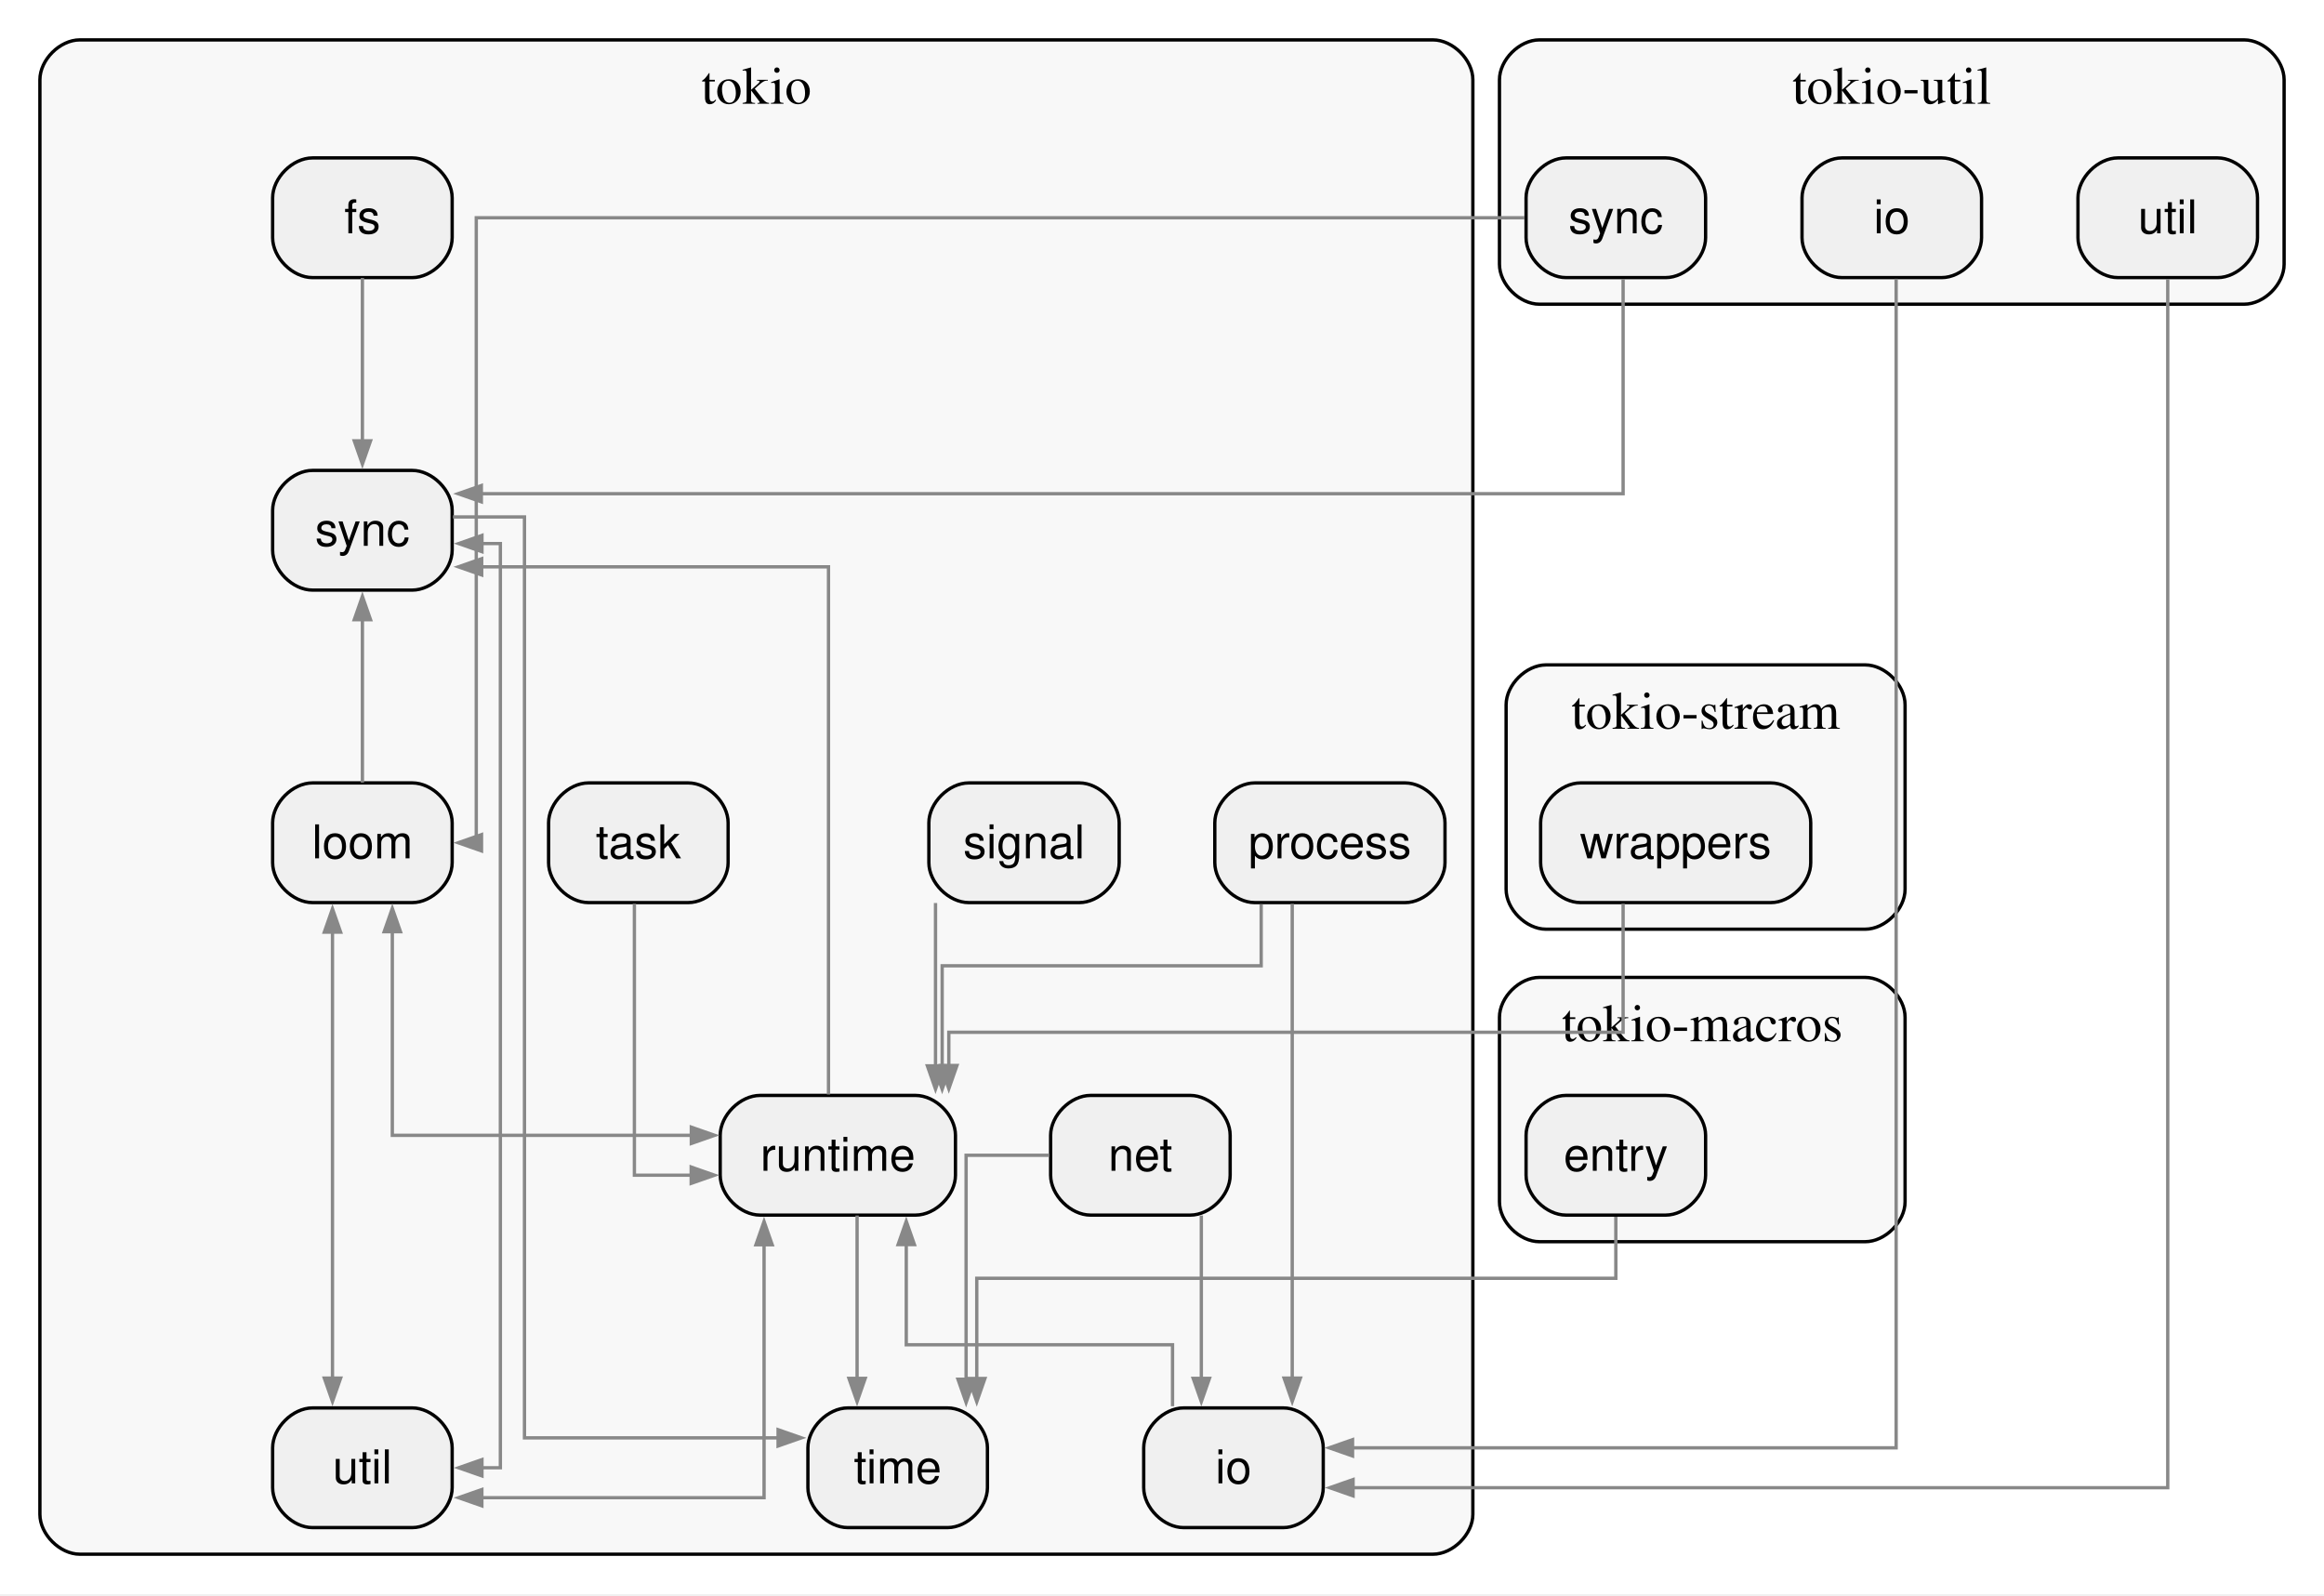
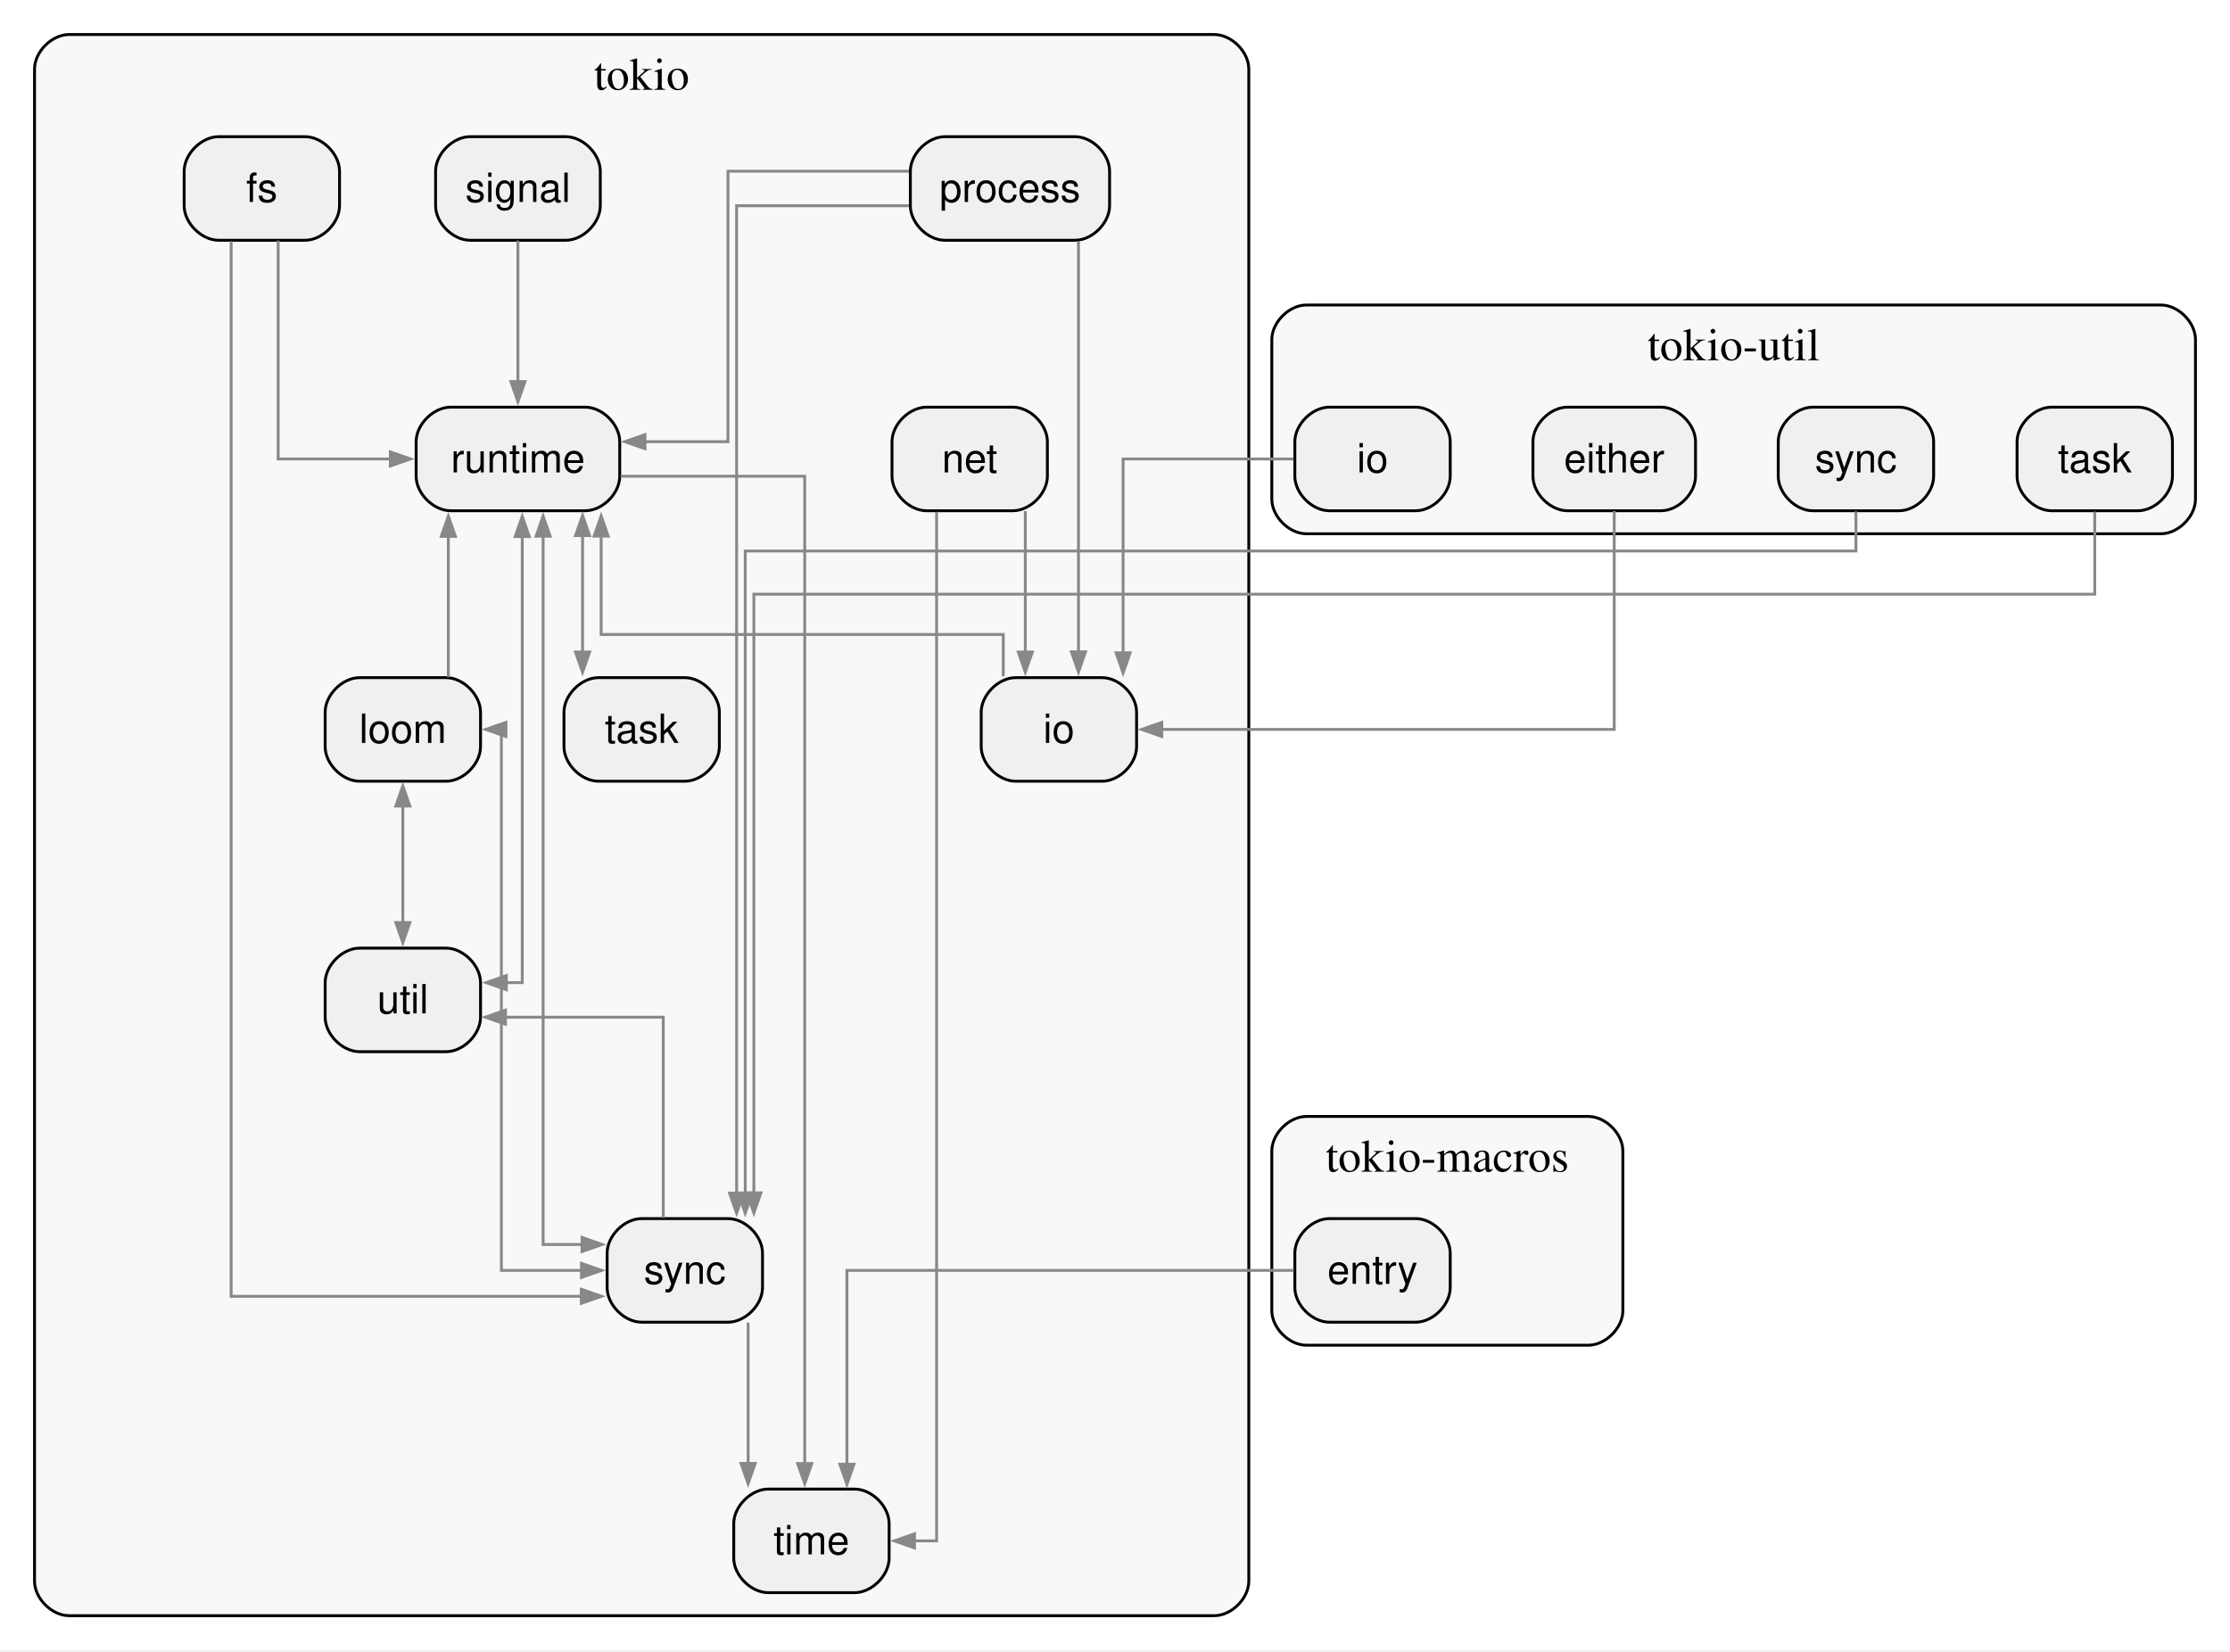
- <svg xmlns="http://www.w3.org/2000/svg" width="699pt" height="480pt" viewBox="0.00 0.00 699.00 480.00">
-   <g id="graph0" class="graph" transform="scale(1 1) rotate(0) translate(4 475.5)">
-     <polygon fill="white" stroke="none" points="-4,4 -4,-475.5 695,-475.5 695,4 -4,4" />
+ <svg xmlns="http://www.w3.org/2000/svg" width="775pt" height="574pt" viewBox="0.00 0.00 775.00 574.00">
+   <g id="graph0" class="graph" transform="scale(1 1) rotate(0) translate(4 569.5)">
+     <polygon fill="white" stroke="none" points="-4,4 -4,-569.5 771,-569.5 771,4 -4,4" />
    <g id="clust1" class="cluster">
-       <path fill="#f8f8f8" stroke="black" d="M20,-8C20,-8 427,-8 427,-8 433,-8 439,-14 439,-20 439,-20 439,-451.5 439,-451.5 439,-457.5 433,-463.5 427,-463.5 427,-463.5 20,-463.5 20,-463.5 14,-463.5 8,-457.5 8,-451.5 8,-451.5 8,-20 8,-20 8,-14 14,-8 20,-8" />
-       <text xml:space="preserve" text-anchor="middle" x="223.5" y="-444.3" font-family="Times,serif" font-size="16.00">tokio</text>
+       <path fill="#f8f8f8" stroke="black" d="M20,-8C20,-8 418,-8 418,-8 424,-8 430,-14 430,-20 430,-20 430,-545.5 430,-545.5 430,-551.5 424,-557.5 418,-557.5 418,-557.5 20,-557.5 20,-557.5 14,-557.5 8,-551.5 8,-545.5 8,-545.5 8,-20 8,-20 8,-14 14,-8 20,-8" />
+       <text xml:space="preserve" text-anchor="middle" x="219" y="-538.3" font-family="Times,serif" font-size="16.00">tokio</text>
    </g>
    <g id="clust2" class="cluster">
-       <path fill="#f8f8f8" stroke="black" d="M459,-102C459,-102 557,-102 557,-102 563,-102 569,-108 569,-114 569,-114 569,-169.5 569,-169.5 569,-175.5 563,-181.5 557,-181.5 557,-181.5 459,-181.5 459,-181.5 453,-181.5 447,-175.5 447,-169.5 447,-169.5 447,-114 447,-114 447,-108 453,-102 459,-102" />
-       <text xml:space="preserve" text-anchor="middle" x="508" y="-162.3" font-family="Times,serif" font-size="16.00">tokio-macros</text>
+       <path fill="#f8f8f8" stroke="black" d="M450,-102C450,-102 548,-102 548,-102 554,-102 560,-108 560,-114 560,-114 560,-169.5 560,-169.5 560,-175.5 554,-181.5 548,-181.5 548,-181.5 450,-181.5 450,-181.5 444,-181.5 438,-175.5 438,-169.5 438,-169.5 438,-114 438,-114 438,-108 444,-102 450,-102" />
+       <text xml:space="preserve" text-anchor="middle" x="499" y="-162.3" font-family="Times,serif" font-size="16.00">tokio-macros</text>
    </g>
    <g id="clust3" class="cluster">
-       <path fill="#f8f8f8" stroke="black" d="M461,-196C461,-196 557,-196 557,-196 563,-196 569,-202 569,-208 569,-208 569,-263.5 569,-263.5 569,-269.5 563,-275.5 557,-275.5 557,-275.5 461,-275.5 461,-275.5 455,-275.5 449,-269.5 449,-263.5 449,-263.5 449,-208 449,-208 449,-202 455,-196 461,-196" />
-       <text xml:space="preserve" text-anchor="middle" x="509" y="-256.3" font-family="Times,serif" font-size="16.00">tokio-stream</text>
-     </g>
-     <g id="clust4" class="cluster">
-       <path fill="#f8f8f8" stroke="black" d="M459,-384C459,-384 671,-384 671,-384 677,-384 683,-390 683,-396 683,-396 683,-451.5 683,-451.5 683,-457.5 677,-463.5 671,-463.5 671,-463.5 459,-463.5 459,-463.5 453,-463.5 447,-457.5 447,-451.5 447,-451.5 447,-396 447,-396 447,-390 453,-384 459,-384" />
-       <text xml:space="preserve" text-anchor="middle" x="565" y="-444.3" font-family="Times,serif" font-size="16.00">tokio-util</text>
+       <path fill="#f8f8f8" stroke="black" d="M450,-384C450,-384 747,-384 747,-384 753,-384 759,-390 759,-396 759,-396 759,-451.5 759,-451.5 759,-457.5 753,-463.5 747,-463.5 747,-463.5 450,-463.5 450,-463.5 444,-463.5 438,-457.5 438,-451.5 438,-451.5 438,-396 438,-396 438,-390 444,-384 450,-384" />
+       <text xml:space="preserve" text-anchor="middle" x="598.5" y="-444.3" font-family="Times,serif" font-size="16.00">tokio-util</text>
    </g>
    <g id="node1" class="node">
-       <path fill="#f0f0f0" stroke="black" d="M120,-428C120,-428 90,-428 90,-428 84,-428 78,-422 78,-416 78,-416 78,-404 78,-404 78,-398 84,-392 90,-392 90,-392 120,-392 120,-392 126,-392 132,-398 132,-404 132,-404 132,-416 132,-416 132,-422 126,-428 120,-428" />
-       <text xml:space="preserve" text-anchor="middle" x="105" y="-405.32" font-family="Helvetica,sans-Serif" font-size="14.00">fs</text>
+       <path fill="#f0f0f0" stroke="black" d="M102,-522C102,-522 72,-522 72,-522 66,-522 60,-516 60,-510 60,-510 60,-498 60,-498 60,-492 66,-486 72,-486 72,-486 102,-486 102,-486 108,-486 114,-492 114,-498 114,-498 114,-510 114,-510 114,-516 108,-522 102,-522" />
+       <text xml:space="preserve" text-anchor="middle" x="87" y="-499.32" font-family="Helvetica,sans-Serif" font-size="14.00">fs</text>
+     </g>
+     <g id="node6" class="node">
+       <path fill="#f0f0f0" stroke="black" d="M199.38,-428C199.38,-428 152.62,-428 152.62,-428 146.62,-428 140.62,-422 140.62,-416 140.62,-416 140.62,-404 140.62,-404 140.62,-398 146.62,-392 152.62,-392 152.62,-392 199.38,-392 199.38,-392 205.38,-392 211.38,-398 211.38,-404 211.38,-404 211.38,-416 211.38,-416 211.38,-422 205.38,-428 199.38,-428" />
+       <text xml:space="preserve" text-anchor="middle" x="176" y="-405.32" font-family="Helvetica,sans-Serif" font-size="14.00">runtime</text>
+     </g>
+     <g id="edge1" class="edge">
+       <path fill="none" stroke="#888888" d="M92.67,-485.88C92.67,-458.56 92.67,-410 92.67,-410 92.67,-410 131.66,-410 131.66,-410" />
+       <polygon fill="#888888" stroke="#888888" points="131.66,-412.45 138.66,-410 131.66,-407.55 131.66,-412.45" />
    </g>
    <g id="node8" class="node">
-       <path fill="#f0f0f0" stroke="black" d="M120,-334C120,-334 90,-334 90,-334 84,-334 78,-328 78,-322 78,-322 78,-310 78,-310 78,-304 84,-298 90,-298 90,-298 120,-298 120,-298 126,-298 132,-304 132,-310 132,-310 132,-322 132,-322 132,-328 126,-334 120,-334" />
-       <text xml:space="preserve" text-anchor="middle" x="105" y="-311.32" font-family="Helvetica,sans-Serif" font-size="14.00">sync</text>
+       <path fill="#f0f0f0" stroke="black" d="M249,-146C249,-146 219,-146 219,-146 213,-146 207,-140 207,-134 207,-134 207,-122 207,-122 207,-116 213,-110 219,-110 219,-110 249,-110 249,-110 255,-110 261,-116 261,-122 261,-122 261,-134 261,-134 261,-140 255,-146 249,-146" />
+       <text xml:space="preserve" text-anchor="middle" x="234" y="-123.33" font-family="Helvetica,sans-Serif" font-size="14.00">sync</text>
    </g>
-     <g id="edge1" class="edge">
-       <path fill="none" stroke="#888888" d="M105,-391.88C105,-391.88 105,-342.9 105,-342.9" />
-       <polygon fill="#888888" stroke="#888888" points="107.45,-342.9 105,-335.9 102.55,-342.9 107.45,-342.9" />
+     <g id="edge2" class="edge">
+       <path fill="none" stroke="#888888" d="M76.33,-485.69C76.33,-409.18 76.33,-119 76.33,-119 76.33,-119 198.02,-119 198.02,-119" />
+       <polygon fill="#888888" stroke="#888888" points="198.02,-121.45 205.02,-119 198.02,-116.55 198.02,-121.45" />
    </g>
    <g id="node2" class="node">
-       <path fill="#f0f0f0" stroke="black" d="M382,-52C382,-52 352,-52 352,-52 346,-52 340,-46 340,-40 340,-40 340,-28 340,-28 340,-22 346,-16 352,-16 352,-16 382,-16 382,-16 388,-16 394,-22 394,-28 394,-28 394,-40 394,-40 394,-46 388,-52 382,-52" />
-       <text xml:space="preserve" text-anchor="middle" x="367" y="-29.32" font-family="Helvetica,sans-Serif" font-size="14.00">io</text>
+       <path fill="#f0f0f0" stroke="black" d="M379,-334C379,-334 349,-334 349,-334 343,-334 337,-328 337,-322 337,-322 337,-310 337,-310 337,-304 343,-298 349,-298 349,-298 379,-298 379,-298 385,-298 391,-304 391,-310 391,-310 391,-322 391,-322 391,-328 385,-334 379,-334" />
+       <text xml:space="preserve" text-anchor="middle" x="364" y="-311.32" font-family="Helvetica,sans-Serif" font-size="14.00">io</text>
    </g>
-     <g id="node6" class="node">
-       <path fill="#f0f0f0" stroke="black" d="M271.38,-146C271.38,-146 224.62,-146 224.62,-146 218.62,-146 212.62,-140 212.62,-134 212.62,-134 212.62,-122 212.62,-122 212.62,-116 218.62,-110 224.62,-110 224.62,-110 271.38,-110 271.38,-110 277.38,-110 283.38,-116 283.38,-122 283.38,-122 283.38,-134 283.38,-134 283.38,-140 277.38,-146 271.38,-146" />
-       <text xml:space="preserve" text-anchor="middle" x="248" y="-123.33" font-family="Helvetica,sans-Serif" font-size="14.00">runtime</text>
-     </g>
-     <g id="edge2" class="edge">
-       <path fill="none" stroke="#888888" d="M348.67,-52.5C348.67,-61.75 348.67,-71 348.67,-71 348.67,-71 268.58,-71 268.58,-71 268.58,-71 268.58,-101.14 268.58,-101.14" />
-       <polygon fill="#888888" stroke="#888888" points="266.13,-101.14 268.58,-108.14 271.03,-101.14 266.13,-101.14" />
+     <g id="edge3" class="edge">
+       <path fill="none" stroke="#888888" d="M344.67,-334.43C344.67,-341.99 344.67,-349 344.67,-349 344.67,-349 204.92,-349 204.92,-349 204.92,-349 204.92,-383.18 204.92,-383.18" />
+       <polygon fill="#888888" stroke="#888888" points="202.47,-383.18 204.92,-390.18 207.37,-383.18 202.47,-383.18" />
    </g>
    <g id="node3" class="node">
-       <path fill="#f0f0f0" stroke="black" d="M120,-240C120,-240 90,-240 90,-240 84,-240 78,-234 78,-228 78,-228 78,-216 78,-216 78,-210 84,-204 90,-204 90,-204 120,-204 120,-204 126,-204 132,-210 132,-216 132,-216 132,-228 132,-228 132,-234 126,-240 120,-240" />
-       <text xml:space="preserve" text-anchor="middle" x="105" y="-217.32" font-family="Helvetica,sans-Serif" font-size="14.00">loom</text>
-     </g>
-     <g id="edge3" class="edge">
-       <path fill="none" stroke="#888888" d="M114,-195.25C114,-195.25 114,-134 114,-134 114,-134 203.93,-134 203.93,-134" />
-       <polygon fill="#888888" stroke="#888888" points="111.55,-195.25 114,-202.25 116.45,-195.25 111.55,-195.25" />
-       <polygon fill="#888888" stroke="#888888" points="203.93,-136.45 210.93,-134 203.93,-131.55 203.93,-136.45" />
+       <path fill="#f0f0f0" stroke="black" d="M151,-334C151,-334 121,-334 121,-334 115,-334 109,-328 109,-322 109,-322 109,-310 109,-310 109,-304 115,-298 121,-298 121,-298 151,-298 151,-298 157,-298 163,-304 163,-310 163,-310 163,-322 163,-322 163,-328 157,-334 151,-334" />
+       <text xml:space="preserve" text-anchor="middle" x="136" y="-311.32" font-family="Helvetica,sans-Serif" font-size="14.00">loom</text>
    </g>
    <g id="edge4" class="edge">
-       <path fill="none" stroke="#888888" d="M105,-240.12C105,-240.12 105,-289.1 105,-289.1" />
-       <polygon fill="#888888" stroke="#888888" points="102.55,-289.1 105,-296.1 107.45,-289.1 102.55,-289.1" />
+       <path fill="none" stroke="#888888" d="M151.81,-334.12C151.81,-334.12 151.81,-383.1 151.81,-383.1" />
+       <polygon fill="#888888" stroke="#888888" points="149.36,-383.1 151.81,-390.1 154.26,-383.1 149.36,-383.1" />
+     </g>
+     <g id="edge5" class="edge">
+       <path fill="none" stroke="#888888" d="M169.56,-316C169.56,-316 170.25,-316 170.25,-316 170.25,-316 170.25,-128 170.25,-128 170.25,-128 198.08,-128 198.08,-128" />
+       <polygon fill="#888888" stroke="#888888" points="171.83,-313.55 164.83,-316 171.83,-318.45 171.83,-313.55" />
+       <polygon fill="#888888" stroke="#888888" points="198.08,-130.45 205.08,-128 198.08,-125.55 198.08,-130.45" />
    </g>
    <g id="node11" class="node">
-       <path fill="#f0f0f0" stroke="black" d="M120,-52C120,-52 90,-52 90,-52 84,-52 78,-46 78,-40 78,-40 78,-28 78,-28 78,-22 84,-16 90,-16 90,-16 120,-16 120,-16 126,-16 132,-22 132,-28 132,-28 132,-40 132,-40 132,-46 126,-52 120,-52" />
-       <text xml:space="preserve" text-anchor="middle" x="105" y="-29.32" font-family="Helvetica,sans-Serif" font-size="14.00">util</text>
+       <path fill="#f0f0f0" stroke="black" d="M151,-240C151,-240 121,-240 121,-240 115,-240 109,-234 109,-228 109,-228 109,-216 109,-216 109,-210 115,-204 121,-204 121,-204 151,-204 151,-204 157,-204 163,-210 163,-216 163,-216 163,-228 163,-228 163,-234 157,-240 151,-240" />
+       <text xml:space="preserve" text-anchor="middle" x="136" y="-217.32" font-family="Helvetica,sans-Serif" font-size="14.00">util</text>
    </g>
-     <g id="edge5" class="edge">
-       <path fill="none" stroke="#888888" d="M96,-195.12C96,-195.12 96,-60.96 96,-60.96" />
-       <polygon fill="#888888" stroke="#888888" points="93.55,-195.12 96,-202.12 98.45,-195.12 93.55,-195.12" />
-       <polygon fill="#888888" stroke="#888888" points="98.45,-60.96 96,-53.96 93.55,-60.96 98.45,-60.96" />
+     <g id="edge6" class="edge">
+       <path fill="none" stroke="#888888" d="M136,-289.36C136,-289.36 136,-248.9 136,-248.9" />
+       <polygon fill="#888888" stroke="#888888" points="133.55,-289.36 136,-296.36 138.45,-289.36 133.55,-289.36" />
+       <polygon fill="#888888" stroke="#888888" points="138.45,-248.9 136,-241.9 133.55,-248.9 138.45,-248.9" />
    </g>
    <g id="node4" class="node">
-       <path fill="#f0f0f0" stroke="black" d="M354,-146C354,-146 324,-146 324,-146 318,-146 312,-140 312,-134 312,-134 312,-122 312,-122 312,-116 318,-110 324,-110 324,-110 354,-110 354,-110 360,-110 366,-116 366,-122 366,-122 366,-134 366,-134 366,-140 360,-146 354,-146" />
-       <text xml:space="preserve" text-anchor="middle" x="339" y="-123.33" font-family="Helvetica,sans-Serif" font-size="14.00">net</text>
+       <path fill="#f0f0f0" stroke="black" d="M348,-428C348,-428 318,-428 318,-428 312,-428 306,-422 306,-416 306,-416 306,-404 306,-404 306,-398 312,-392 318,-392 318,-392 348,-392 348,-392 354,-392 360,-398 360,-404 360,-404 360,-416 360,-416 360,-422 354,-428 348,-428" />
+       <text xml:space="preserve" text-anchor="middle" x="333" y="-405.32" font-family="Helvetica,sans-Serif" font-size="14.00">net</text>
+     </g>
+     <g id="edge8" class="edge">
+       <path fill="none" stroke="#888888" d="M352.33,-391.88C352.33,-391.88 352.33,-342.9 352.33,-342.9" />
+       <polygon fill="#888888" stroke="#888888" points="354.78,-342.9 352.33,-335.9 349.88,-342.9 354.78,-342.9" />
+     </g>
+     <g id="node10" class="node">
+       <path fill="#f0f0f0" stroke="black" d="M293,-52C293,-52 263,-52 263,-52 257,-52 251,-46 251,-40 251,-40 251,-28 251,-28 251,-22 257,-16 263,-16 263,-16 293,-16 293,-16 299,-16 305,-22 305,-28 305,-28 305,-40 305,-40 305,-46 299,-52 293,-52" />
+       <text xml:space="preserve" text-anchor="middle" x="278" y="-29.32" font-family="Helvetica,sans-Serif" font-size="14.00">time</text>
+     </g>
+     <g id="edge9" class="edge">
+       <path fill="none" stroke="#888888" d="M321.5,-391.61C321.5,-316.12 321.5,-34 321.5,-34 321.5,-34 313.82,-34 313.82,-34" />
+       <polygon fill="#888888" stroke="#888888" points="313.82,-31.55 306.82,-34 313.82,-36.45 313.82,-31.55" />
+     </g>
+     <g id="node5" class="node">
+       <path fill="#f0f0f0" stroke="black" d="M369.62,-522C369.62,-522 324.38,-522 324.38,-522 318.38,-522 312.38,-516 312.38,-510 312.38,-510 312.38,-498 312.38,-498 312.38,-492 318.38,-486 324.38,-486 324.38,-486 369.62,-486 369.62,-486 375.62,-486 381.62,-492 381.62,-498 381.62,-498 381.62,-510 381.62,-510 381.62,-516 375.62,-522 369.62,-522" />
+       <text xml:space="preserve" text-anchor="middle" x="347" y="-499.32" font-family="Helvetica,sans-Serif" font-size="14.00">process</text>
+     </g>
+     <g id="edge10" class="edge">
+       <path fill="none" stroke="#888888" d="M370.81,-485.63C370.81,-485.63 370.81,-342.96 370.81,-342.96" />
+       <polygon fill="#888888" stroke="#888888" points="373.26,-342.96 370.81,-335.96 368.36,-342.96 373.26,-342.96" />
+     </g>
+     <g id="edge11" class="edge">
+       <path fill="none" stroke="#888888" d="M311.9,-510C283.78,-510 249,-510 249,-510 249,-510 249,-416 249,-416 249,-416 220.16,-416 220.16,-416" />
+       <polygon fill="#888888" stroke="#888888" points="220.16,-413.55 213.16,-416 220.16,-418.45 220.16,-413.55" />
+     </g>
+     <g id="edge12" class="edge">
+       <path fill="none" stroke="#888888" d="M311.9,-498C284.83,-498 252,-498 252,-498 252,-498 252,-154.86 252,-154.86" />
+       <polygon fill="#888888" stroke="#888888" points="254.45,-154.86 252,-147.86 249.55,-154.86 254.45,-154.86" />
+     </g>
+     <g id="edge15" class="edge">
+       <path fill="none" stroke="#888888" d="M184.75,-383.15C184.75,-383.15 184.75,-137 184.75,-137 184.75,-137 198.27,-137 198.27,-137" />
+       <polygon fill="#888888" stroke="#888888" points="182.3,-383.15 184.75,-390.15 187.2,-383.15 182.3,-383.15" />
+       <polygon fill="#888888" stroke="#888888" points="198.27,-139.45 205.27,-137 198.27,-134.55 198.27,-139.45" />
+     </g>
+     <g id="node9" class="node">
+       <path fill="#f0f0f0" stroke="black" d="M234,-334C234,-334 204,-334 204,-334 198,-334 192,-328 192,-322 192,-322 192,-310 192,-310 192,-304 198,-298 204,-298 204,-298 234,-298 234,-298 240,-298 246,-304 246,-310 246,-310 246,-322 246,-322 246,-328 240,-334 234,-334" />
+       <text xml:space="preserve" text-anchor="middle" x="219" y="-311.32" font-family="Helvetica,sans-Serif" font-size="14.00">task</text>
+     </g>
+     <g id="edge16" class="edge">
+       <path fill="none" stroke="#888888" d="M198.46,-383.36C198.46,-383.36 198.46,-342.9 198.46,-342.9" />
+       <polygon fill="#888888" stroke="#888888" points="196.01,-383.36 198.46,-390.36 200.91,-383.36 196.01,-383.36" />
+       <polygon fill="#888888" stroke="#888888" points="200.91,-342.9 198.46,-335.9 196.01,-342.9 200.91,-342.9" />
+     </g>
+     <g id="edge17" class="edge">
+       <path fill="none" stroke="#888888" d="M211.7,-404C240.3,-404 275.67,-404 275.67,-404 275.67,-404 275.67,-60.86 275.67,-60.86" />
+       <polygon fill="#888888" stroke="#888888" points="278.12,-60.86 275.67,-53.86 273.22,-60.86 278.12,-60.86" />
+     </g>
+     <g id="edge18" class="edge">
+       <path fill="none" stroke="#888888" d="M177.5,-383.03C177.5,-383.03 177.5,-228 177.5,-228 177.5,-228 171.96,-228 171.96,-228" />
+       <polygon fill="#888888" stroke="#888888" points="175.05,-383.03 177.5,-390.03 179.95,-383.03 175.05,-383.03" />
+       <polygon fill="#888888" stroke="#888888" points="171.96,-225.55 164.96,-228 171.96,-230.45 171.96,-225.55" />
+     </g>
+     <g id="node7" class="node">
+       <path fill="#f0f0f0" stroke="black" d="M192.62,-522C192.62,-522 159.38,-522 159.38,-522 153.38,-522 147.38,-516 147.38,-510 147.38,-510 147.38,-498 147.38,-498 147.38,-492 153.38,-486 159.38,-486 159.38,-486 192.62,-486 192.62,-486 198.62,-486 204.62,-492 204.62,-498 204.62,-498 204.62,-510 204.62,-510 204.62,-516 198.62,-522 192.62,-522" />
+       <text xml:space="preserve" text-anchor="middle" x="176" y="-499.32" font-family="Helvetica,sans-Serif" font-size="14.00">signal</text>
+     </g>
+     <g id="edge19" class="edge">
+       <path fill="none" stroke="#888888" d="M176,-485.88C176,-485.88 176,-436.9 176,-436.9" />
+       <polygon fill="#888888" stroke="#888888" points="178.45,-436.9 176,-429.9 173.55,-436.9 178.45,-436.9" />
+     </g>
+     <g id="edge22" class="edge">
+       <path fill="none" stroke="#888888" d="M256,-109.88C256,-109.88 256,-60.9 256,-60.9" />
+       <polygon fill="#888888" stroke="#888888" points="258.45,-60.9 256,-53.9 253.55,-60.9 258.45,-60.9" />
+     </g>
+     <g id="edge23" class="edge">
+       <path fill="none" stroke="#888888" d="M226.5,-146.23C226.5,-172.01 226.5,-216 226.5,-216 226.5,-216 171.67,-216 171.67,-216" />
+       <polygon fill="#888888" stroke="#888888" points="171.67,-213.55 164.67,-216 171.67,-218.45 171.67,-213.55" />
+     </g>
+     <g id="node12" class="node">
+       <path fill="#f0f0f0" stroke="black" d="M488,-146C488,-146 458,-146 458,-146 452,-146 446,-140 446,-134 446,-134 446,-122 446,-122 446,-116 452,-110 458,-110 458,-110 488,-110 488,-110 494,-110 500,-116 500,-122 500,-122 500,-134 500,-134 500,-140 494,-146 488,-146" />
+       <text xml:space="preserve" text-anchor="middle" x="473" y="-123.33" font-family="Helvetica,sans-Serif" font-size="14.00">entry</text>
    </g>
    <g id="edge7" class="edge">
-       <path fill="none" stroke="#888888" d="M357.33,-109.88C357.33,-109.88 357.33,-60.9 357.33,-60.9" />
-       <polygon fill="#888888" stroke="#888888" points="359.78,-60.9 357.33,-53.9 354.88,-60.9 359.78,-60.9" />
-     </g>
-     <g id="node10" class="node">
-       <path fill="#f0f0f0" stroke="black" d="M281,-52C281,-52 251,-52 251,-52 245,-52 239,-46 239,-40 239,-40 239,-28 239,-28 239,-22 245,-16 251,-16 251,-16 281,-16 281,-16 287,-16 293,-22 293,-28 293,-28 293,-40 293,-40 293,-46 287,-52 281,-52" />
-       <text xml:space="preserve" text-anchor="middle" x="266" y="-29.32" font-family="Helvetica,sans-Serif" font-size="14.00">time</text>
-     </g>
-     <g id="edge8" class="edge">
-       <path fill="none" stroke="#888888" d="M311.56,-128C298.88,-128 286.58,-128 286.58,-128 286.58,-128 286.58,-60.64 286.58,-60.64" />
-       <polygon fill="#888888" stroke="#888888" points="289.03,-60.64 286.58,-53.64 284.13,-60.64 289.03,-60.64" />
-     </g>
-     <g id="node5" class="node">
-       <path fill="#f0f0f0" stroke="black" d="M418.62,-240C418.62,-240 373.38,-240 373.38,-240 367.38,-240 361.38,-234 361.38,-228 361.38,-228 361.38,-216 361.38,-216 361.38,-210 367.38,-204 373.38,-204 373.38,-204 418.62,-204 418.62,-204 424.62,-204 430.62,-210 430.62,-216 430.62,-216 430.62,-228 430.62,-228 430.62,-234 424.62,-240 418.62,-240" />
-       <text xml:space="preserve" text-anchor="middle" x="396" y="-217.32" font-family="Helvetica,sans-Serif" font-size="14.00">process</text>
-     </g>
-     <g id="edge9" class="edge">
-       <path fill="none" stroke="#888888" d="M384.67,-203.63C384.67,-203.63 384.67,-60.96 384.67,-60.96" />
-       <polygon fill="#888888" stroke="#888888" points="387.12,-60.96 384.67,-53.96 382.22,-60.96 387.12,-60.96" />
-     </g>
-     <g id="edge10" class="edge">
-       <path fill="none" stroke="#888888" d="M375.33,-203.5C375.33,-194.25 375.33,-185 375.33,-185 375.33,-185 279.38,-185 279.38,-185 279.38,-185 279.38,-154.86 279.38,-154.86" />
-       <polygon fill="#888888" stroke="#888888" points="281.83,-154.86 279.38,-147.86 276.93,-154.86 281.83,-154.86" />
-     </g>
-     <g id="edge13" class="edge">
-       <path fill="none" stroke="#888888" d="M245.19,-146.28C245.19,-191.5 245.19,-305 245.19,-305 245.19,-305 140.88,-305 140.88,-305" />
-       <polygon fill="#888888" stroke="#888888" points="140.88,-302.55 133.88,-305 140.88,-307.45 140.88,-302.55" />
-     </g>
-     <g id="edge14" class="edge">
-       <path fill="none" stroke="#888888" d="M253.79,-109.88C253.79,-109.88 253.79,-60.9 253.79,-60.9" />
-       <polygon fill="#888888" stroke="#888888" points="256.24,-60.9 253.79,-53.9 251.34,-60.9 256.24,-60.9" />
-     </g>
-     <g id="edge15" class="edge">
-       <path fill="none" stroke="#888888" d="M225.81,-101.07C225.81,-101.07 225.81,-25 225.81,-25 225.81,-25 140.93,-25 140.93,-25" />
-       <polygon fill="#888888" stroke="#888888" points="223.36,-101.07 225.81,-108.07 228.26,-101.07 223.36,-101.07" />
-       <polygon fill="#888888" stroke="#888888" points="140.93,-22.55 133.93,-25 140.93,-27.45 140.93,-22.55" />
-     </g>
-     <g id="node7" class="node">
-       <path fill="#f0f0f0" stroke="black" d="M320.62,-240C320.62,-240 287.38,-240 287.38,-240 281.38,-240 275.38,-234 275.38,-228 275.38,-228 275.38,-216 275.38,-216 275.38,-210 281.38,-204 287.38,-204 287.38,-204 320.62,-204 320.62,-204 326.62,-204 332.62,-210 332.62,-216 332.62,-216 332.62,-228 332.62,-228 332.62,-234 326.62,-240 320.62,-240" />
-       <text xml:space="preserve" text-anchor="middle" x="304" y="-217.32" font-family="Helvetica,sans-Serif" font-size="14.00">signal</text>
-     </g>
-     <g id="edge16" class="edge">
-       <path fill="none" stroke="#888888" d="M277.38,-203.88C277.38,-203.88 277.38,-154.9 277.38,-154.9" />
-       <polygon fill="#888888" stroke="#888888" points="279.83,-154.9 277.38,-147.9 274.93,-154.9 279.83,-154.9" />
-     </g>
-     <g id="edge20" class="edge">
-       <path fill="none" stroke="#888888" d="M132.23,-320C143.39,-320 153.75,-320 153.75,-320 153.75,-320 153.75,-43 153.75,-43 153.75,-43 230.03,-43 230.03,-43" />
-       <polygon fill="#888888" stroke="#888888" points="230.03,-45.45 237.03,-43 230.03,-40.55 230.03,-45.45" />
-     </g>
-     <g id="edge21" class="edge">
-       <path fill="none" stroke="#888888" d="M140.96,-312C140.96,-312 146.5,-312 146.5,-312 146.5,-312 146.5,-34 146.5,-34 146.5,-34 140.96,-34 140.96,-34" />
-       <polygon fill="#888888" stroke="#888888" points="140.96,-309.55 133.96,-312 140.96,-314.45 140.96,-309.55" />
-       <polygon fill="#888888" stroke="#888888" points="140.96,-31.55 133.96,-34 140.96,-36.45 140.96,-31.55" />
-     </g>
-     <g id="node9" class="node">
-       <path fill="#f0f0f0" stroke="black" d="M203,-240C203,-240 173,-240 173,-240 167,-240 161,-234 161,-228 161,-228 161,-216 161,-216 161,-210 167,-204 173,-204 173,-204 203,-204 203,-204 209,-204 215,-210 215,-216 215,-216 215,-228 215,-228 215,-234 209,-240 203,-240" />
-       <text xml:space="preserve" text-anchor="middle" x="188" y="-217.32" font-family="Helvetica,sans-Serif" font-size="14.00">task</text>
-     </g>
-     <g id="edge22" class="edge">
-       <path fill="none" stroke="#888888" d="M186.81,-203.66C186.81,-174.79 186.81,-122 186.81,-122 186.81,-122 203.89,-122 203.89,-122" />
-       <polygon fill="#888888" stroke="#888888" points="203.89,-124.45 210.89,-122 203.89,-119.55 203.89,-124.45" />
-     </g>
-     <g id="node12" class="node">
-       <path fill="#f0f0f0" stroke="black" d="M497,-146C497,-146 467,-146 467,-146 461,-146 455,-140 455,-134 455,-134 455,-122 455,-122 455,-116 461,-110 467,-110 467,-110 497,-110 497,-110 503,-110 509,-116 509,-122 509,-122 509,-134 509,-134 509,-140 503,-146 497,-146" />
-       <text xml:space="preserve" text-anchor="middle" x="482" y="-123.33" font-family="Helvetica,sans-Serif" font-size="14.00">entry</text>
-     </g>
-     <g id="edge6" class="edge">
-       <path fill="none" stroke="#888888" d="M482,-109.5C482,-100.25 482,-91 482,-91 482,-91 289.79,-91 289.79,-91 289.79,-91 289.79,-60.86 289.79,-60.86" />
-       <polygon fill="#888888" stroke="#888888" points="292.24,-60.86 289.79,-53.86 287.34,-60.86 292.24,-60.86" />
+       <path fill="none" stroke="#888888" d="M445.65,-128C394.7,-128 290.33,-128 290.33,-128 290.33,-128 290.33,-60.64 290.33,-60.64" />
+       <polygon fill="#888888" stroke="#888888" points="292.78,-60.64 290.33,-53.64 287.88,-60.64 292.78,-60.64" />
    </g>
    <g id="node13" class="node">
-       <path fill="#f0f0f0" stroke="black" d="M528.62,-240C528.62,-240 471.38,-240 471.38,-240 465.38,-240 459.38,-234 459.38,-228 459.38,-228 459.38,-216 459.38,-216 459.38,-210 465.38,-204 471.38,-204 471.38,-204 528.62,-204 528.62,-204 534.62,-204 540.62,-210 540.62,-216 540.62,-216 540.62,-228 540.62,-228 540.62,-234 534.62,-240 528.62,-240" />
-       <text xml:space="preserve" text-anchor="middle" x="500" y="-217.32" font-family="Helvetica,sans-Serif" font-size="14.00">wrappers</text>
+       <path fill="#f0f0f0" stroke="black" d="M573.25,-428C573.25,-428 540.75,-428 540.75,-428 534.75,-428 528.75,-422 528.75,-416 528.75,-416 528.75,-404 528.75,-404 528.75,-398 534.75,-392 540.75,-392 540.75,-392 573.25,-392 573.25,-392 579.25,-392 585.25,-398 585.25,-404 585.25,-404 585.25,-416 585.25,-416 585.25,-422 579.25,-428 573.25,-428" />
+       <text xml:space="preserve" text-anchor="middle" x="557" y="-405.32" font-family="Helvetica,sans-Serif" font-size="14.00">either</text>
    </g>
-     <g id="edge17" class="edge">
-       <path fill="none" stroke="#888888" d="M484.19,-203.65C484.19,-186.99 484.19,-165 484.19,-165 484.19,-165 281.38,-165 281.38,-165 281.38,-165 281.38,-155.01 281.38,-155.01" />
-       <polygon fill="#888888" stroke="#888888" points="283.83,-155.01 281.38,-148.01 278.93,-155.01 283.83,-155.01" />
+     <g id="edge28" class="edge">
+       <path fill="none" stroke="#888888" d="M557,-391.88C557,-364.56 557,-316 557,-316 557,-316 399.76,-316 399.76,-316" />
+       <polygon fill="#888888" stroke="#888888" points="399.76,-313.55 392.76,-316 399.76,-318.45 399.76,-313.55" />
    </g>
    <g id="node14" class="node">
-       <path fill="#f0f0f0" stroke="black" d="M580,-428C580,-428 550,-428 550,-428 544,-428 538,-422 538,-416 538,-416 538,-404 538,-404 538,-398 544,-392 550,-392 550,-392 580,-392 580,-392 586,-392 592,-398 592,-404 592,-404 592,-416 592,-416 592,-422 586,-428 580,-428" />
-       <text xml:space="preserve" text-anchor="middle" x="565" y="-405.32" font-family="Helvetica,sans-Serif" font-size="14.00">io</text>
+       <path fill="#f0f0f0" stroke="black" d="M488,-428C488,-428 458,-428 458,-428 452,-428 446,-422 446,-416 446,-416 446,-404 446,-404 446,-398 452,-392 458,-392 458,-392 488,-392 488,-392 494,-392 500,-398 500,-404 500,-404 500,-416 500,-416 500,-422 494,-428 488,-428" />
+       <text xml:space="preserve" text-anchor="middle" x="473" y="-405.32" font-family="Helvetica,sans-Serif" font-size="14.00">io</text>
    </g>
-     <g id="edge26" class="edge">
-       <path fill="none" stroke="#888888" d="M566.31,-391.65C566.31,-316.99 566.31,-40 566.31,-40 566.31,-40 402.81,-40 402.81,-40" />
-       <polygon fill="#888888" stroke="#888888" points="402.81,-37.55 395.81,-40 402.81,-42.45 402.81,-37.55" />
+     <g id="edge29" class="edge">
+       <path fill="none" stroke="#888888" d="M445.57,-410C420.17,-410 386.31,-410 386.31,-410 386.31,-410 386.31,-342.64 386.31,-342.64" />
+       <polygon fill="#888888" stroke="#888888" points="388.76,-342.64 386.31,-335.64 383.86,-342.64 388.76,-342.64" />
    </g>
    <g id="node15" class="node">
-       <path fill="#f0f0f0" stroke="black" d="M497,-428C497,-428 467,-428 467,-428 461,-428 455,-422 455,-416 455,-416 455,-404 455,-404 455,-398 461,-392 467,-392 467,-392 497,-392 497,-392 503,-392 509,-398 509,-404 509,-404 509,-416 509,-416 509,-422 503,-428 497,-428" />
-       <text xml:space="preserve" text-anchor="middle" x="482" y="-405.32" font-family="Helvetica,sans-Serif" font-size="14.00">sync</text>
+       <path fill="#f0f0f0" stroke="black" d="M656,-428C656,-428 626,-428 626,-428 620,-428 614,-422 614,-416 614,-416 614,-404 614,-404 614,-398 620,-392 626,-392 626,-392 656,-392 656,-392 662,-392 668,-398 668,-404 668,-404 668,-416 668,-416 668,-422 662,-428 656,-428" />
+       <text xml:space="preserve" text-anchor="middle" x="641" y="-405.32" font-family="Helvetica,sans-Serif" font-size="14.00">sync</text>
    </g>
-     <g id="edge27" class="edge">
-       <path fill="none" stroke="#888888" d="M454.53,-410C373.2,-410 139.25,-410 139.25,-410 139.25,-410 139.25,-222 139.25,-222 139.25,-222 138.56,-222 138.56,-222" />
-       <polygon fill="#888888" stroke="#888888" points="140.83,-219.55 133.83,-222 140.83,-224.45 140.83,-219.55" />
-     </g>
-     <g id="edge28" class="edge">
-       <path fill="none" stroke="#888888" d="M484.19,-391.58C484.19,-367.13 484.19,-327 484.19,-327 484.19,-327 140.78,-327 140.78,-327" />
-       <polygon fill="#888888" stroke="#888888" points="140.78,-324.55 133.78,-327 140.78,-329.45 140.78,-324.55" />
+     <g id="edge30" class="edge">
+       <path fill="none" stroke="#888888" d="M641,-391.76C641,-384.57 641,-378 641,-378 641,-378 255,-378 255,-378 255,-378 255,-154.9 255,-154.9" />
+       <polygon fill="#888888" stroke="#888888" points="257.45,-154.9 255,-147.9 252.55,-154.9 257.45,-154.9" />
    </g>
    <g id="node16" class="node">
-       <path fill="#f0f0f0" stroke="black" d="M663,-428C663,-428 633,-428 633,-428 627,-428 621,-422 621,-416 621,-416 621,-404 621,-404 621,-398 627,-392 633,-392 633,-392 663,-392 663,-392 669,-392 675,-398 675,-404 675,-404 675,-416 675,-416 675,-422 669,-428 663,-428" />
-       <text xml:space="preserve" text-anchor="middle" x="648" y="-405.32" font-family="Helvetica,sans-Serif" font-size="14.00">util</text>
+       <path fill="#f0f0f0" stroke="black" d="M739,-428C739,-428 709,-428 709,-428 703,-428 697,-422 697,-416 697,-416 697,-404 697,-404 697,-398 703,-392 709,-392 709,-392 739,-392 739,-392 745,-392 751,-398 751,-404 751,-404 751,-416 751,-416 751,-422 745,-428 739,-428" />
+       <text xml:space="preserve" text-anchor="middle" x="724" y="-405.32" font-family="Helvetica,sans-Serif" font-size="14.00">task</text>
    </g>
-     <g id="edge29" class="edge">
-       <path fill="none" stroke="#888888" d="M648,-391.58C648,-315.27 648,-28 648,-28 648,-28 402.97,-28 402.97,-28" />
-       <polygon fill="#888888" stroke="#888888" points="402.97,-25.55 395.97,-28 402.97,-30.45 402.97,-25.55" />
+     <g id="edge31" class="edge">
+       <path fill="none" stroke="#888888" d="M724,-391.69C724,-378.5 724,-363 724,-363 724,-363 258,-363 258,-363 258,-363 258,-154.95 258,-154.95" />
+       <polygon fill="#888888" stroke="#888888" points="260.45,-154.95 258,-147.95 255.55,-154.95 260.45,-154.95" />
    </g>
  </g>
</svg>
